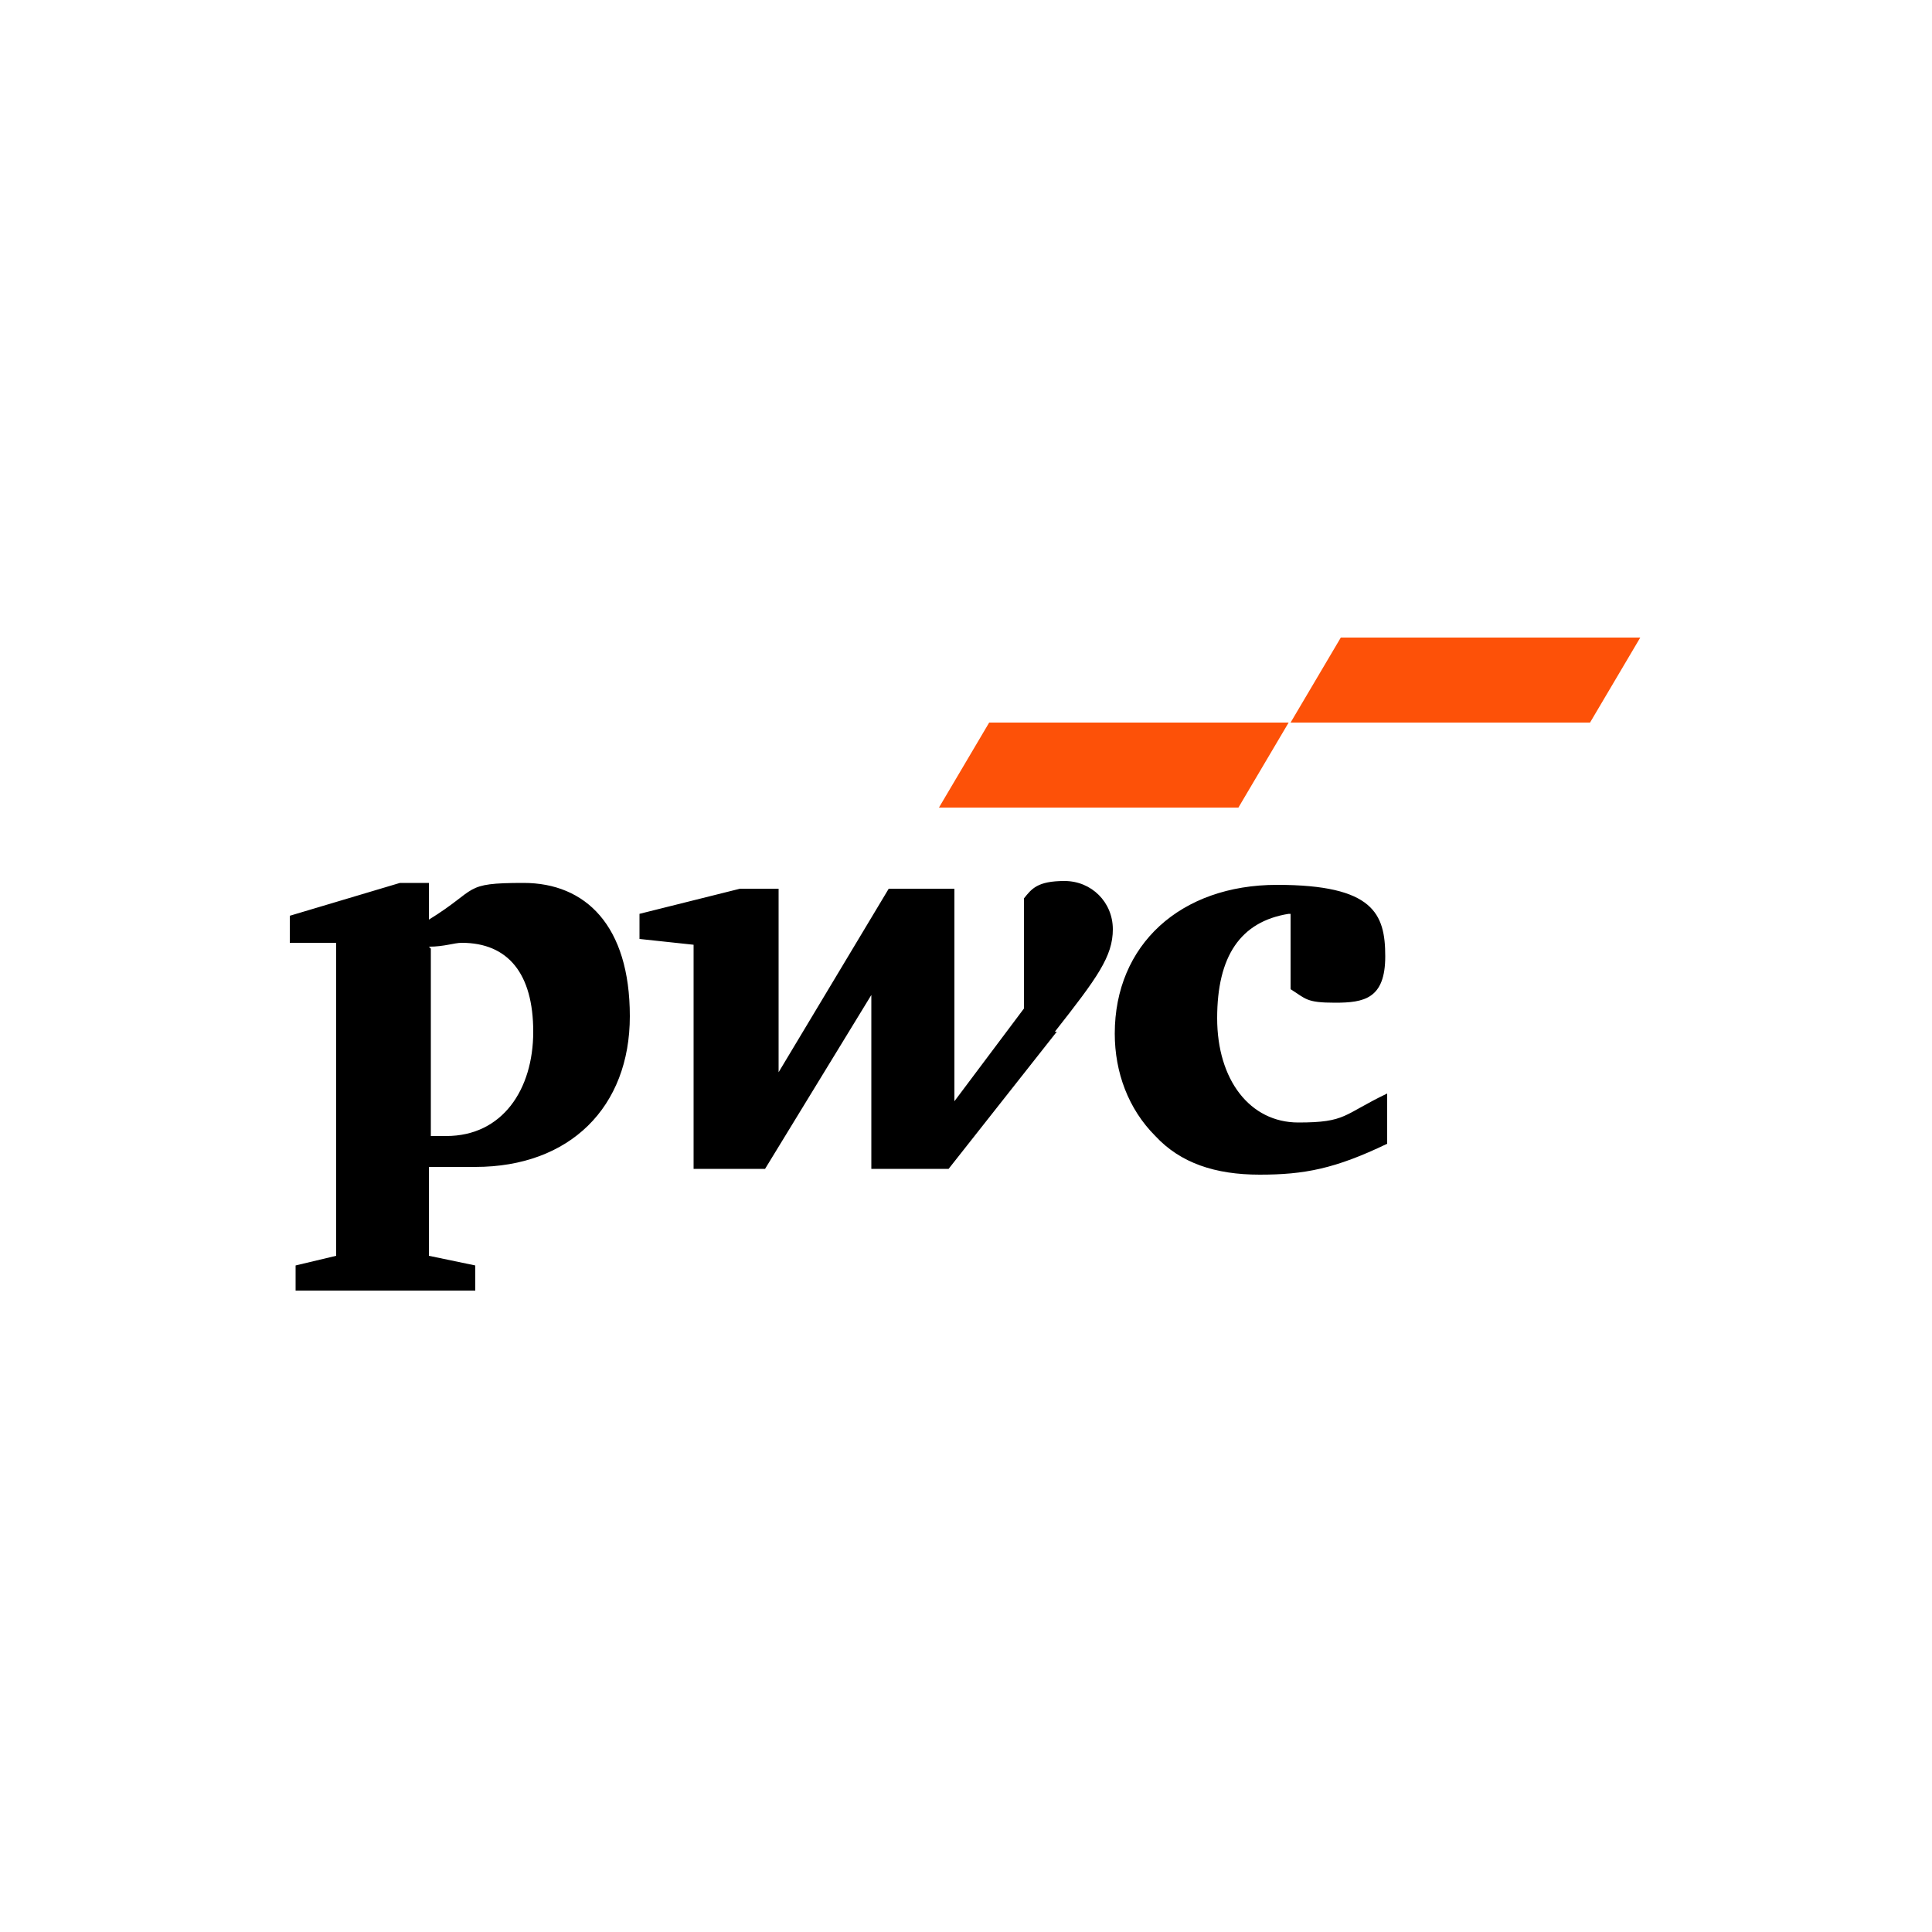
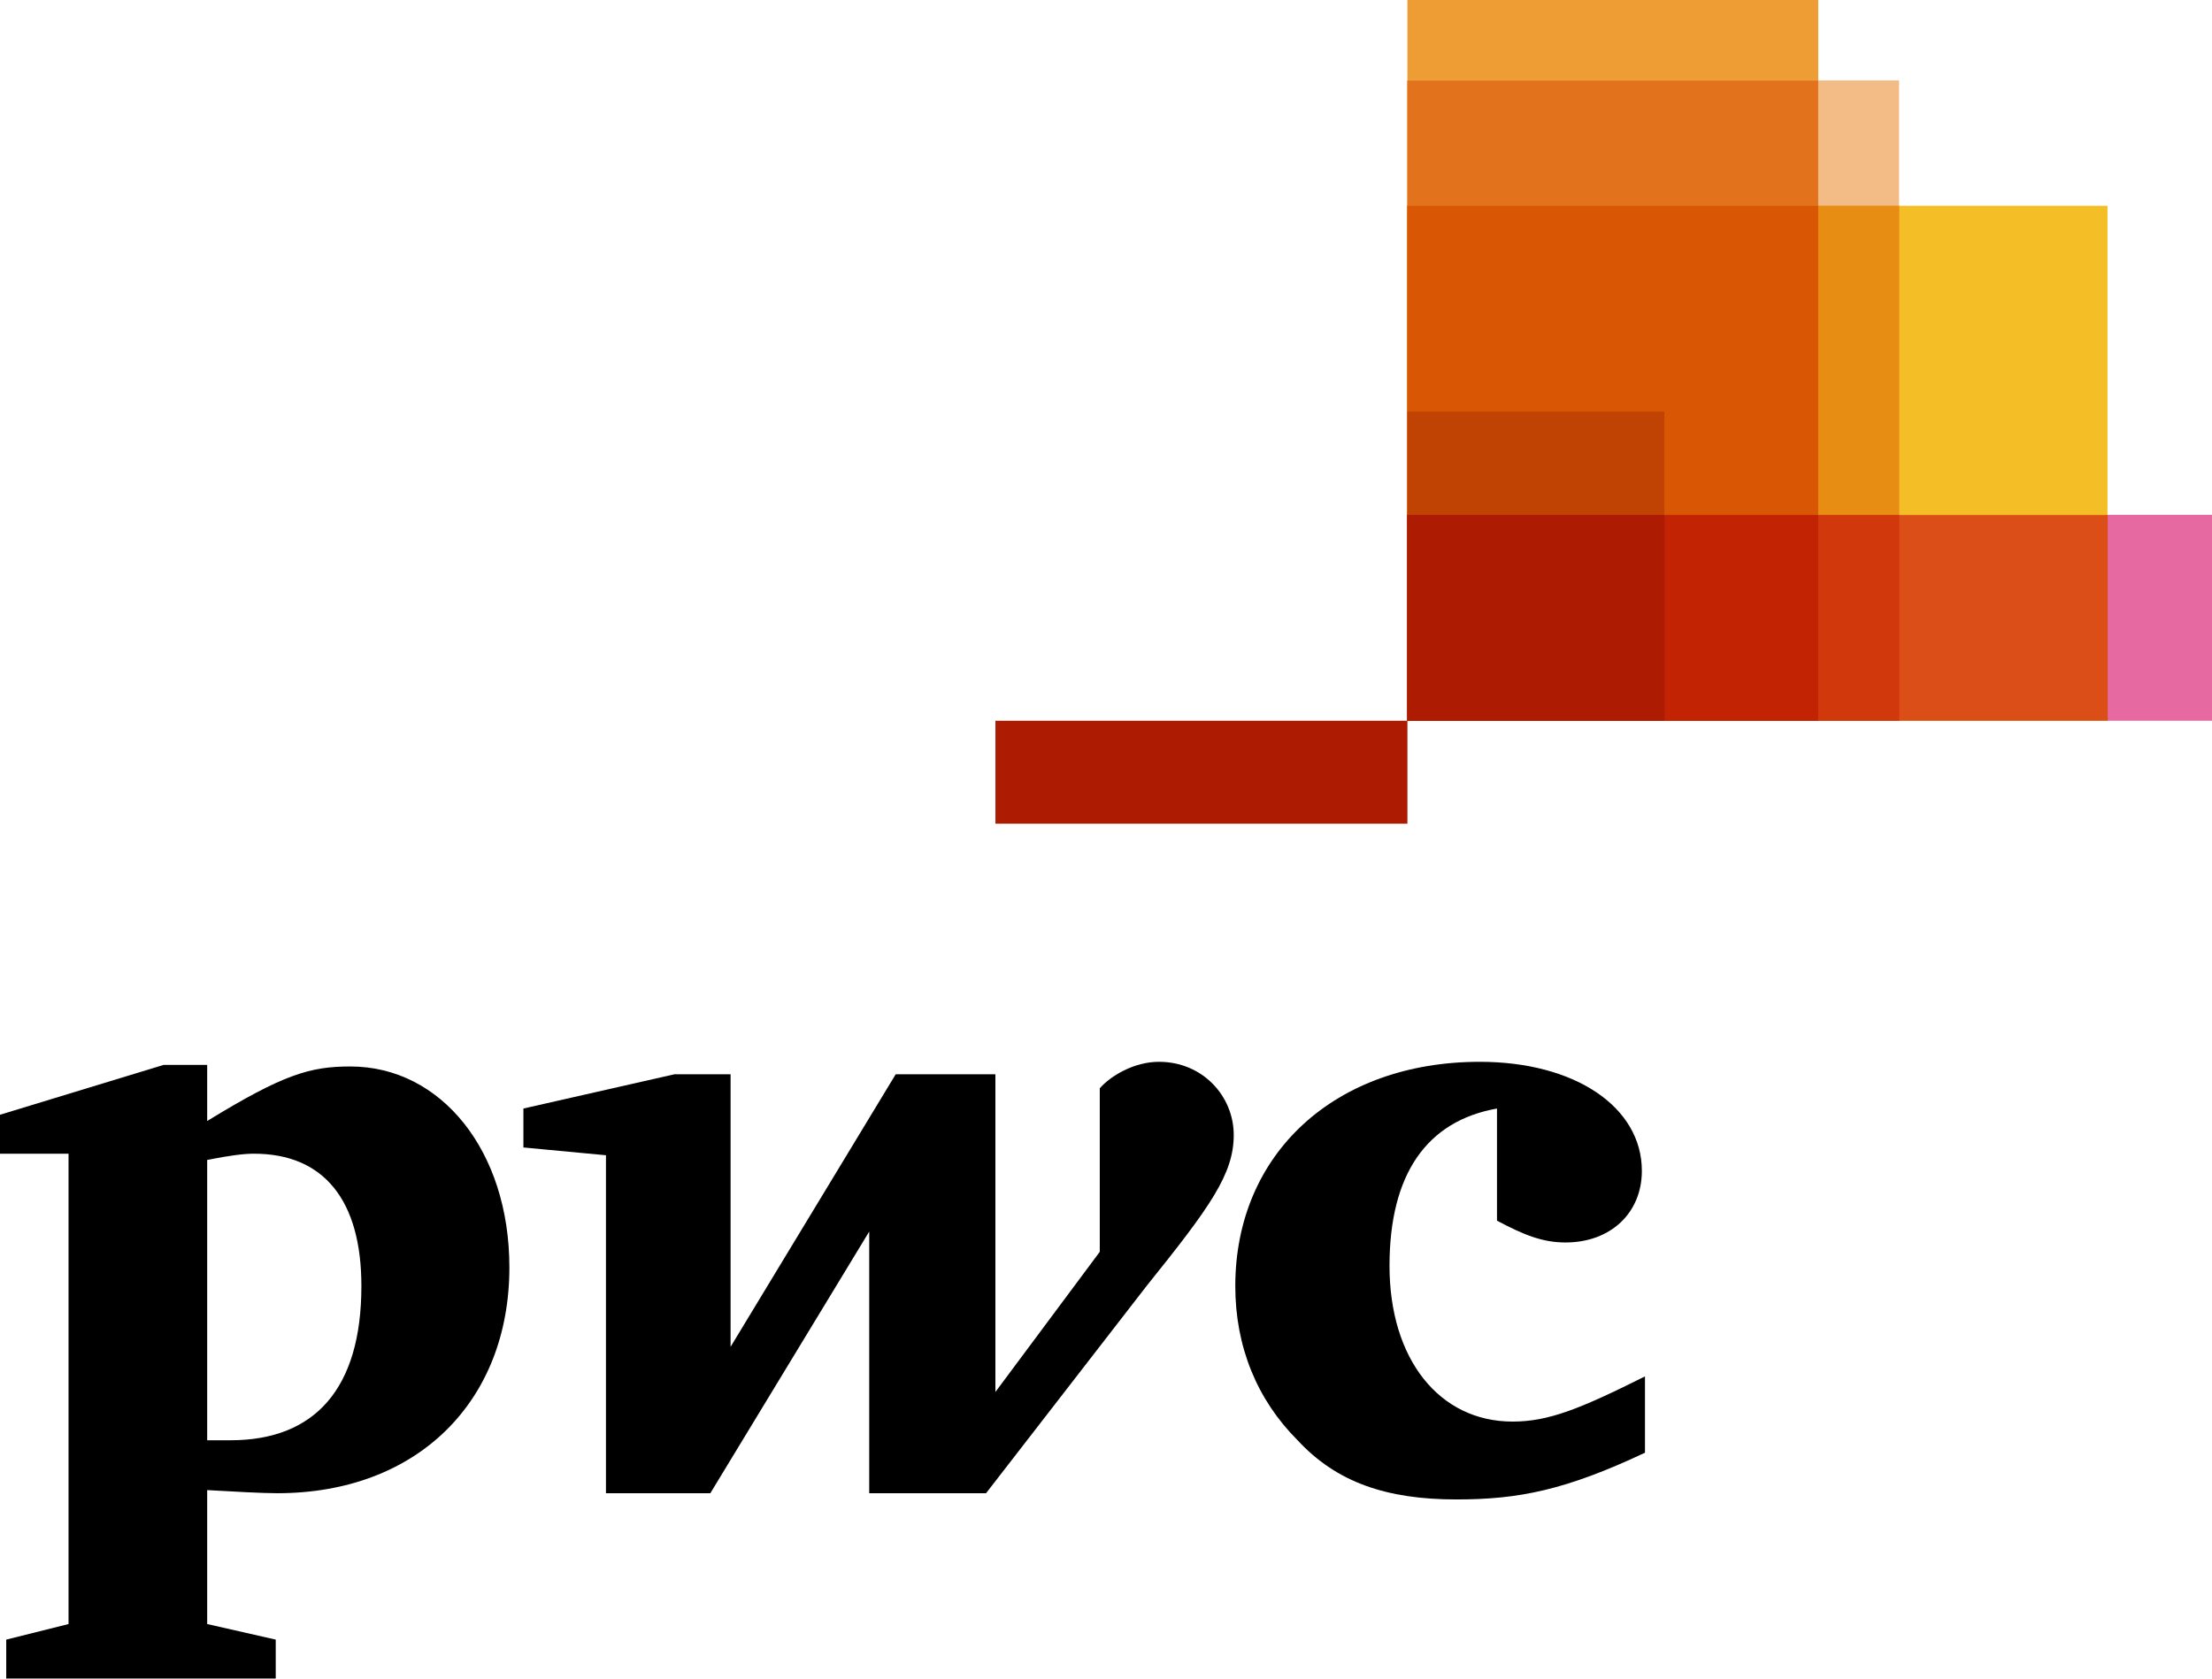
- <svg xmlns="http://www.w3.org/2000/svg" width="100" height="100" viewBox="0 0 100 100" fill="none">
-   <path d="M66.7 47.3C64.2 47.7 63 49.5 63 52.7C63 55.9 64.7 58.1 67.2 58.1C69.7 58.1 69.5 57.7 71.8 56.6V59.2C69.1 60.5 67.5 60.8 65.2 60.8C62.9 60.8 61.1 60.2 59.8 58.8C58.4 57.4 57.7 55.5 57.7 53.5C57.7 48.9 61.1 45.8 66.1 45.8C71.1 45.8 71.7 47.3 71.7 49.5C71.7 51.7 70.6 51.9 69.1 51.9C67.6 51.9 67.6 51.7 66.8 51.2V47.3H66.7ZM54.6 53.4C56.8 50.6 57.6 49.5 57.6 48.1C57.6 46.7 56.5 45.6 55.1 45.6C53.7 45.6 53.4 46 53 46.5V52.2L49.4 57V46H46L40.3 55.5V46H38.3L33.1 47.3V48.6L35.9 48.9V60.5H39.6L45.1 51.5V60.5H49.1L54.7 53.4H54.6ZM22.2 49C23 49 23.5 48.8 23.9 48.8C26.3 48.8 27.6 50.4 27.6 53.4C27.6 56.4 26 58.8 23.1 58.8C20.2 58.8 22.7 58.8 22.3 58.8V49.1L22.2 49ZM22.2 60.4C23.1 60.4 24.1 60.4 24.6 60.4C29.5 60.4 32.6 57.3 32.6 52.6C32.6 47.9 30.3 45.7 27.1 45.7C23.9 45.7 24.8 46 22.2 47.6V45.7H20.7L15 47.4V48.8H17.4V65L15.3 65.5V66.8H24.6V65.5L22.2 65V60.3V60.4Z" fill="black" />
-   <path d="M64.1 41.8H48.6L51.2 37.4H66.7L64.1 41.8ZM84.9 33H69.4L66.8 37.4H82.3L84.9 33Z" fill="#FD5108" />
+ <svg xmlns="http://www.w3.org/2000/svg" version="1.1" width="1000" height="758.995" id="svg2">
+   <defs id="defs4">
+     <clipPath id="clipPath2940">
+       <path d="m 104.072,244.53 13.958,0 0,-16.389 -13.958,0 0,16.389 z" id="path2942" />
+     </clipPath>
+     <clipPath id="clipPath2926">
+       <path d="m 104.072,254.114 34.584,0 0,-25.973 -34.584,0 0,25.973 z" id="path2928" />
+     </clipPath>
+     <clipPath id="clipPath2912">
+       <path d="m 104.072,263.695 21.122,0 0,-35.554 -21.122,0 0,35.554 z" id="path2914" />
+     </clipPath>
+     <clipPath id="clipPath2898">
+       <path d="m 104.072,259.95 24.884,0 0,-31.809 -24.884,0 0,31.809 z" id="path2900" />
+     </clipPath>
+     <clipPath id="clipPath2884">
+       <path d="m 104.072,239.726 39.448,0 0,-11.585 -39.448,0 0,11.585 z" id="path2886" />
+     </clipPath>
+     <clipPath id="clipPath2872">
+       <path d="m 0,0 595.276,0 0,841.89 L 0,841.89 0,0 z" id="path2874" />
+     </clipPath>
+     <clipPath id="clipPath2852">
+       <path d="m 39.118,37.134 28.126,0 0,26.954 -28.126,0 0,-26.954 z" id="path2854" />
+     </clipPath>
+     <clipPath id="clipPath4109">
+       <path d="m 104.072,244.53 13.958,0 0,-16.389 -13.958,0 0,16.389 z" id="path4111" />
+     </clipPath>
+     <clipPath id="clipPath4095">
+       <path d="m 104.072,254.114 34.584,0 0,-25.973 -34.584,0 0,25.973 z" id="path4097" />
+     </clipPath>
+     <clipPath id="clipPath4081">
+       <path d="m 104.072,263.695 21.122,0 0,-35.554 -21.122,0 0,35.554 z" id="path4083" />
+     </clipPath>
+     <clipPath id="clipPath4067">
+       <path d="m 104.072,259.95 24.884,0 0,-31.809 -24.884,0 0,31.809 z" id="path4069" />
+     </clipPath>
+     <clipPath id="clipPath4053">
+       <path d="m 104.072,239.726 39.448,0 0,-11.585 -39.448,0 0,11.585 z" id="path4055" />
+     </clipPath>
+     <clipPath id="clipPath4041">
+       <path d="m 0,0 595.276,0 0,841.89 L 0,841.89 0,0 z" id="path4043" />
+     </clipPath>
+     <clipPath id="clipPath4021">
+       <path d="m 39.118,37.134 28.126,0 0,26.954 -28.126,0 0,-26.954 z" id="path4023" />
+     </clipPath>
+     <clipPath id="clipPath4041-7">
+       <path d="m 0,0 595.276,0 0,841.89 L 0,841.89 0,0 z" id="path4043-1" />
+     </clipPath>
+     <clipPath id="clipPath4053-7">
+       <path d="m 104.072,239.726 39.448,0 0,-11.585 -39.448,0 0,11.585 z" id="path4055-7" />
+     </clipPath>
+     <clipPath id="clipPath4067-7">
+       <path d="m 104.072,259.95 24.884,0 0,-31.809 -24.884,0 0,31.809 z" id="path4069-7" />
+     </clipPath>
+     <clipPath id="clipPath4081-3">
+       <path d="m 104.072,263.695 21.122,0 0,-35.554 -21.122,0 0,35.554 z" id="path4083-3" />
+     </clipPath>
+     <clipPath id="clipPath4095-5">
+       <path d="m 104.072,254.114 34.584,0 0,-25.973 -34.584,0 0,25.973 z" id="path4097-9" />
+     </clipPath>
+     <clipPath id="clipPath4109-9">
+       <path d="m 104.072,244.53 13.958,0 0,-16.389 -13.958,0 0,16.389 z" id="path4111-8" />
+     </clipPath>
+   </defs>
+   <path d="m 1000,325.903 -363.735,0 0,-93.1 363.735,0 0,93.1 z" id="path4061" style="fill:#e669a2;fill-opacity:1;fill-rule:nonzero;stroke:none;color:#000000;marker:none;visibility:visible;display:inline;overflow:visible;enable-background:accumulate" />
+   <path d="m 952.756,325.903 -316.491,0 0,-232.852 316.491,0 0,232.852 z" id="path4103" style="fill:#f3be26;fill-opacity:1;fill-rule:nonzero;stroke:none;color:#000000;marker:none;visibility:visible;display:inline;overflow:visible;enable-background:accumulate" />
+   <path d="m 821.998,325.903 -185.734,0 0,-325.903 185.734,0 0,325.903 z" id="path4089" style="fill:#ee9c34;fill-opacity:1;fill-rule:nonzero;stroke:none;color:#000000;marker:none;visibility:visible;display:inline;overflow:visible;enable-background:accumulate" />
+   <path d="m 858.539,325.903 -222.274,0 0,-289.537 222.274,0 0,289.537 z" id="path4075" style="fill:#f3bc87;fill-opacity:1;fill-rule:nonzero;stroke:none;color:#000000;marker:none;visibility:visible;display:inline;overflow:visible;enable-background:accumulate" />
+   <path d="m 636.213,36.421 0,289.453 185.765,0 0,-289.453 -185.765,0 z" id="path4688" style="fill:#e3721c;fill-opacity:1;fill-rule:nonzero;stroke:none;color:#000000;marker:none;visibility:visible;display:inline;overflow:visible;enable-background:accumulate" />
+   <path d="m 450.016,325.903 186.248,0 0,46.555 -186.248,0 0,-46.555 z" id="path4119" style="fill:#ad1b02;fill-opacity:1;fill-rule:nonzero;stroke:none;color:#000000;marker:none;visibility:visible;display:inline;overflow:visible;enable-background:accumulate" />
+   <path d="m 636.213,93 0,232.873 222.432,0 0,-232.873 -222.432,0 z" id="path4698" style="fill:#e88d14;fill-opacity:1;fill-rule:nonzero;stroke:none;color:#000000;marker:none;visibility:visible;display:inline;overflow:visible;enable-background:accumulate" />
+   <path d="m 636.213,93 0,232.873 185.765,0 0,-232.873 -185.765,0 z" id="path4693" style="fill:#d85604;fill-opacity:1;fill-rule:nonzero;stroke:none;color:#000000;marker:none;visibility:visible;display:inline;overflow:visible;enable-background:accumulate" />
+   <path d="m 752.414,325.903 -116.149,0 0,-139.761 116.149,0 0,139.761 z" id="path4117" style="fill:#c14303;fill-opacity:1;fill-rule:nonzero;stroke:none;color:#000000;marker:none;visibility:visible;display:inline;overflow:visible;enable-background:accumulate" />
+   <path d="m 636.213,232.87 0,93.004 316.65,0 0,-93.004 -316.65,0 z" id="path4713" style="fill:#db4e18;fill-opacity:1;fill-rule:nonzero;stroke:none;color:#000000;marker:none;visibility:visible;display:inline;overflow:visible;enable-background:accumulate" />
+   <path d="m 636.213,232.87 0,93.004 222.432,0 0,-93.004 -222.432,0 z" id="path4708" style="fill:#d1390d;fill-opacity:1;fill-rule:nonzero;stroke:none;color:#000000;marker:none;visibility:visible;display:inline;overflow:visible;enable-background:accumulate" />
+   <path d="m 636.213,232.87 0,93.004 185.765,0 0,-93.004 -185.765,0 z" id="path4703" style="fill:#c22303;fill-opacity:1;fill-rule:nonzero;stroke:none;color:#000000;marker:none;visibility:visible;display:inline;overflow:visible;enable-background:accumulate" />
+   <path d="m 636.213,232.87 0,93.004 116.315,0 0,-93.004 -116.315,0 z" id="path4625" style="fill:#ad1b02;fill-opacity:1;fill-rule:nonzero;stroke:none;color:#000000;marker:none;visibility:visible;display:inline;overflow:visible;enable-background:accumulate" />
+   <g transform="translate(-128.4989,323.7918)" id="g2925">
+     <path id="path2850" style="fill:#000000;fill-opacity:1;fill-rule:nonzero;stroke:none" d="m 805.259,177.456 c -31.69,5.634 -48.592,29.577 -48.592,71.127 0,42.254 22.535,70.423 55.634,70.423 16.197,0 30.282,-5.634 59.859,-20.423 0,34.507 0,34.507 0,34.507 -35.915,16.901 -57.042,21.127 -85.211,21.127 -31.69,0 -54.225,-7.746 -71.831,-26.761 -18.31,-18.31 -28.169,-42.254 -28.169,-69.718 0,-59.859 45.07,-101.408 110.563,-101.408 42.958,0 73.239,20.423 73.239,49.296 0,19.014 -14.085,32.394 -34.507,32.394 -10.563,0 -19.014,-3.521 -30.986,-9.859" />
+     <path id="path2852" style="fill:#000000;fill-opacity:1;fill-rule:nonzero;stroke:none" d="m 646.809,257.738 c 28.873,-35.915 39.437,-50.704 39.437,-68.31 0,-17.606 -14.085,-33.099 -33.803,-33.099 -11.268,0 -21.831,6.338 -26.761,11.972 0,73.944 0,73.944 0,73.944 -47.183,63.38 -47.183,63.38 -47.183,63.38 0,-143.662 0,-143.662 0,-143.662 -45.07,0 -45.07,0 -45.07,0 -74.648,123.239 -74.648,123.239 -74.648,123.239 0,-123.239 0,-123.239 0,-123.239 -25.352,0 -25.352,0 -25.352,0 -68.31,15.493 -68.31,15.493 -68.31,15.493 0,17.606 0,17.606 0,17.606 37.324,3.521 37.324,3.521 37.324,3.521 0,152.817 0,152.817 0,152.817 47.183,0 47.183,0 47.183,0 71.831,-118.31 71.831,-118.31 71.831,-118.31 0,118.31 0,118.31 0,118.31 52.817,0 52.817,0 52.817,0" />
+     <path id="path2862" style="fill:#000000;fill-opacity:1;fill-rule:nonzero;stroke:none" d="m 222.161,327.456 c 5.634,0 7.042,0 10.563,0 38.028,0 59.155,-23.239 59.155,-69.718 0,-38.732 -16.901,-59.859 -48.592,-59.859 -4.225,0 -10.563,0.704 -21.127,2.817 l 0,126.761 z m 0,83.099 c 30.986,7.042 30.986,7.042 30.986,7.042 0,17.606 0,17.606 0,17.606 -121.831,0 -121.831,0 -121.831,0 0,-17.606 0,-17.606 0,-17.606 28.169,-7.042 28.169,-7.042 28.169,-7.042 0,-212.676 0,-212.676 0,-212.676 -30.986,0 -30.986,0 -30.986,0 0,-17.606 0,-17.606 0,-17.606 73.944,-22.535 73.944,-22.535 73.944,-22.535 19.718,0 19.718,0 19.718,0 0,25.352 0,25.352 0,25.352 34.507,-21.127 46.479,-24.648 64.789,-24.648 40.845,0 71.831,38.028 71.831,90.845 0,60.563 -41.549,102.113 -104.93,102.113 -7.042,0 -19.014,-0.704 -31.69,-1.408" />
+   </g>
</svg>
